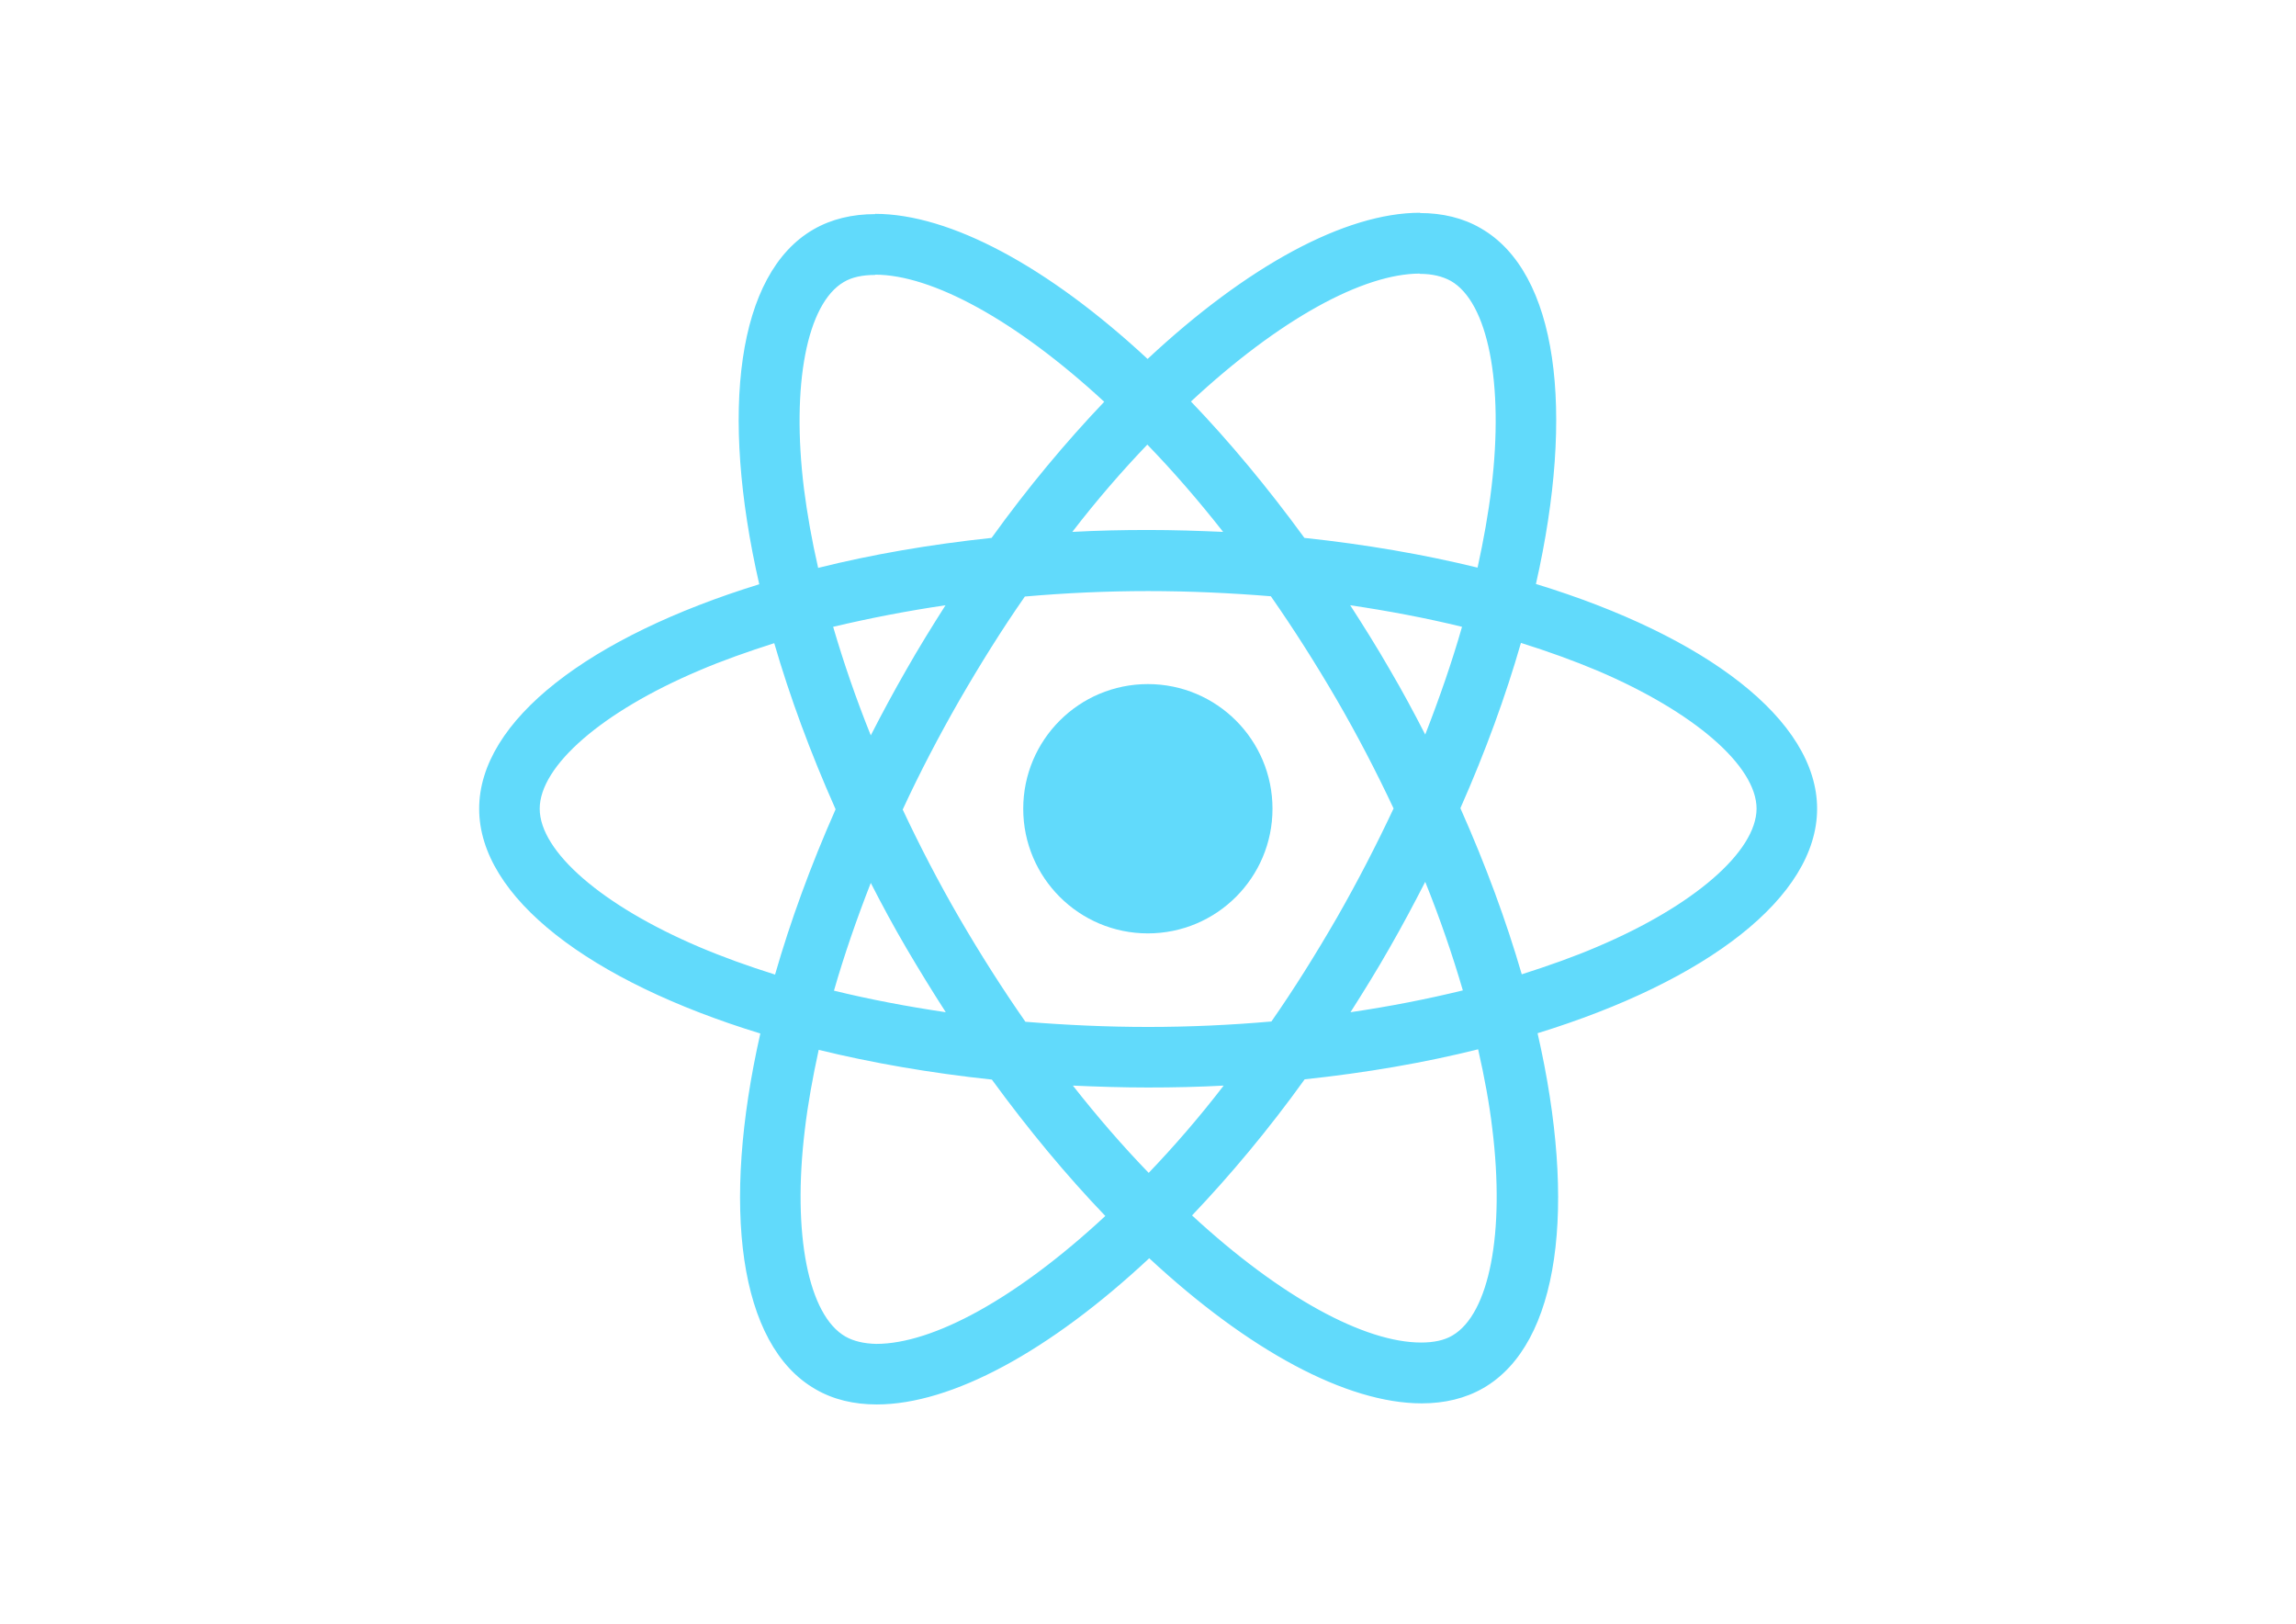
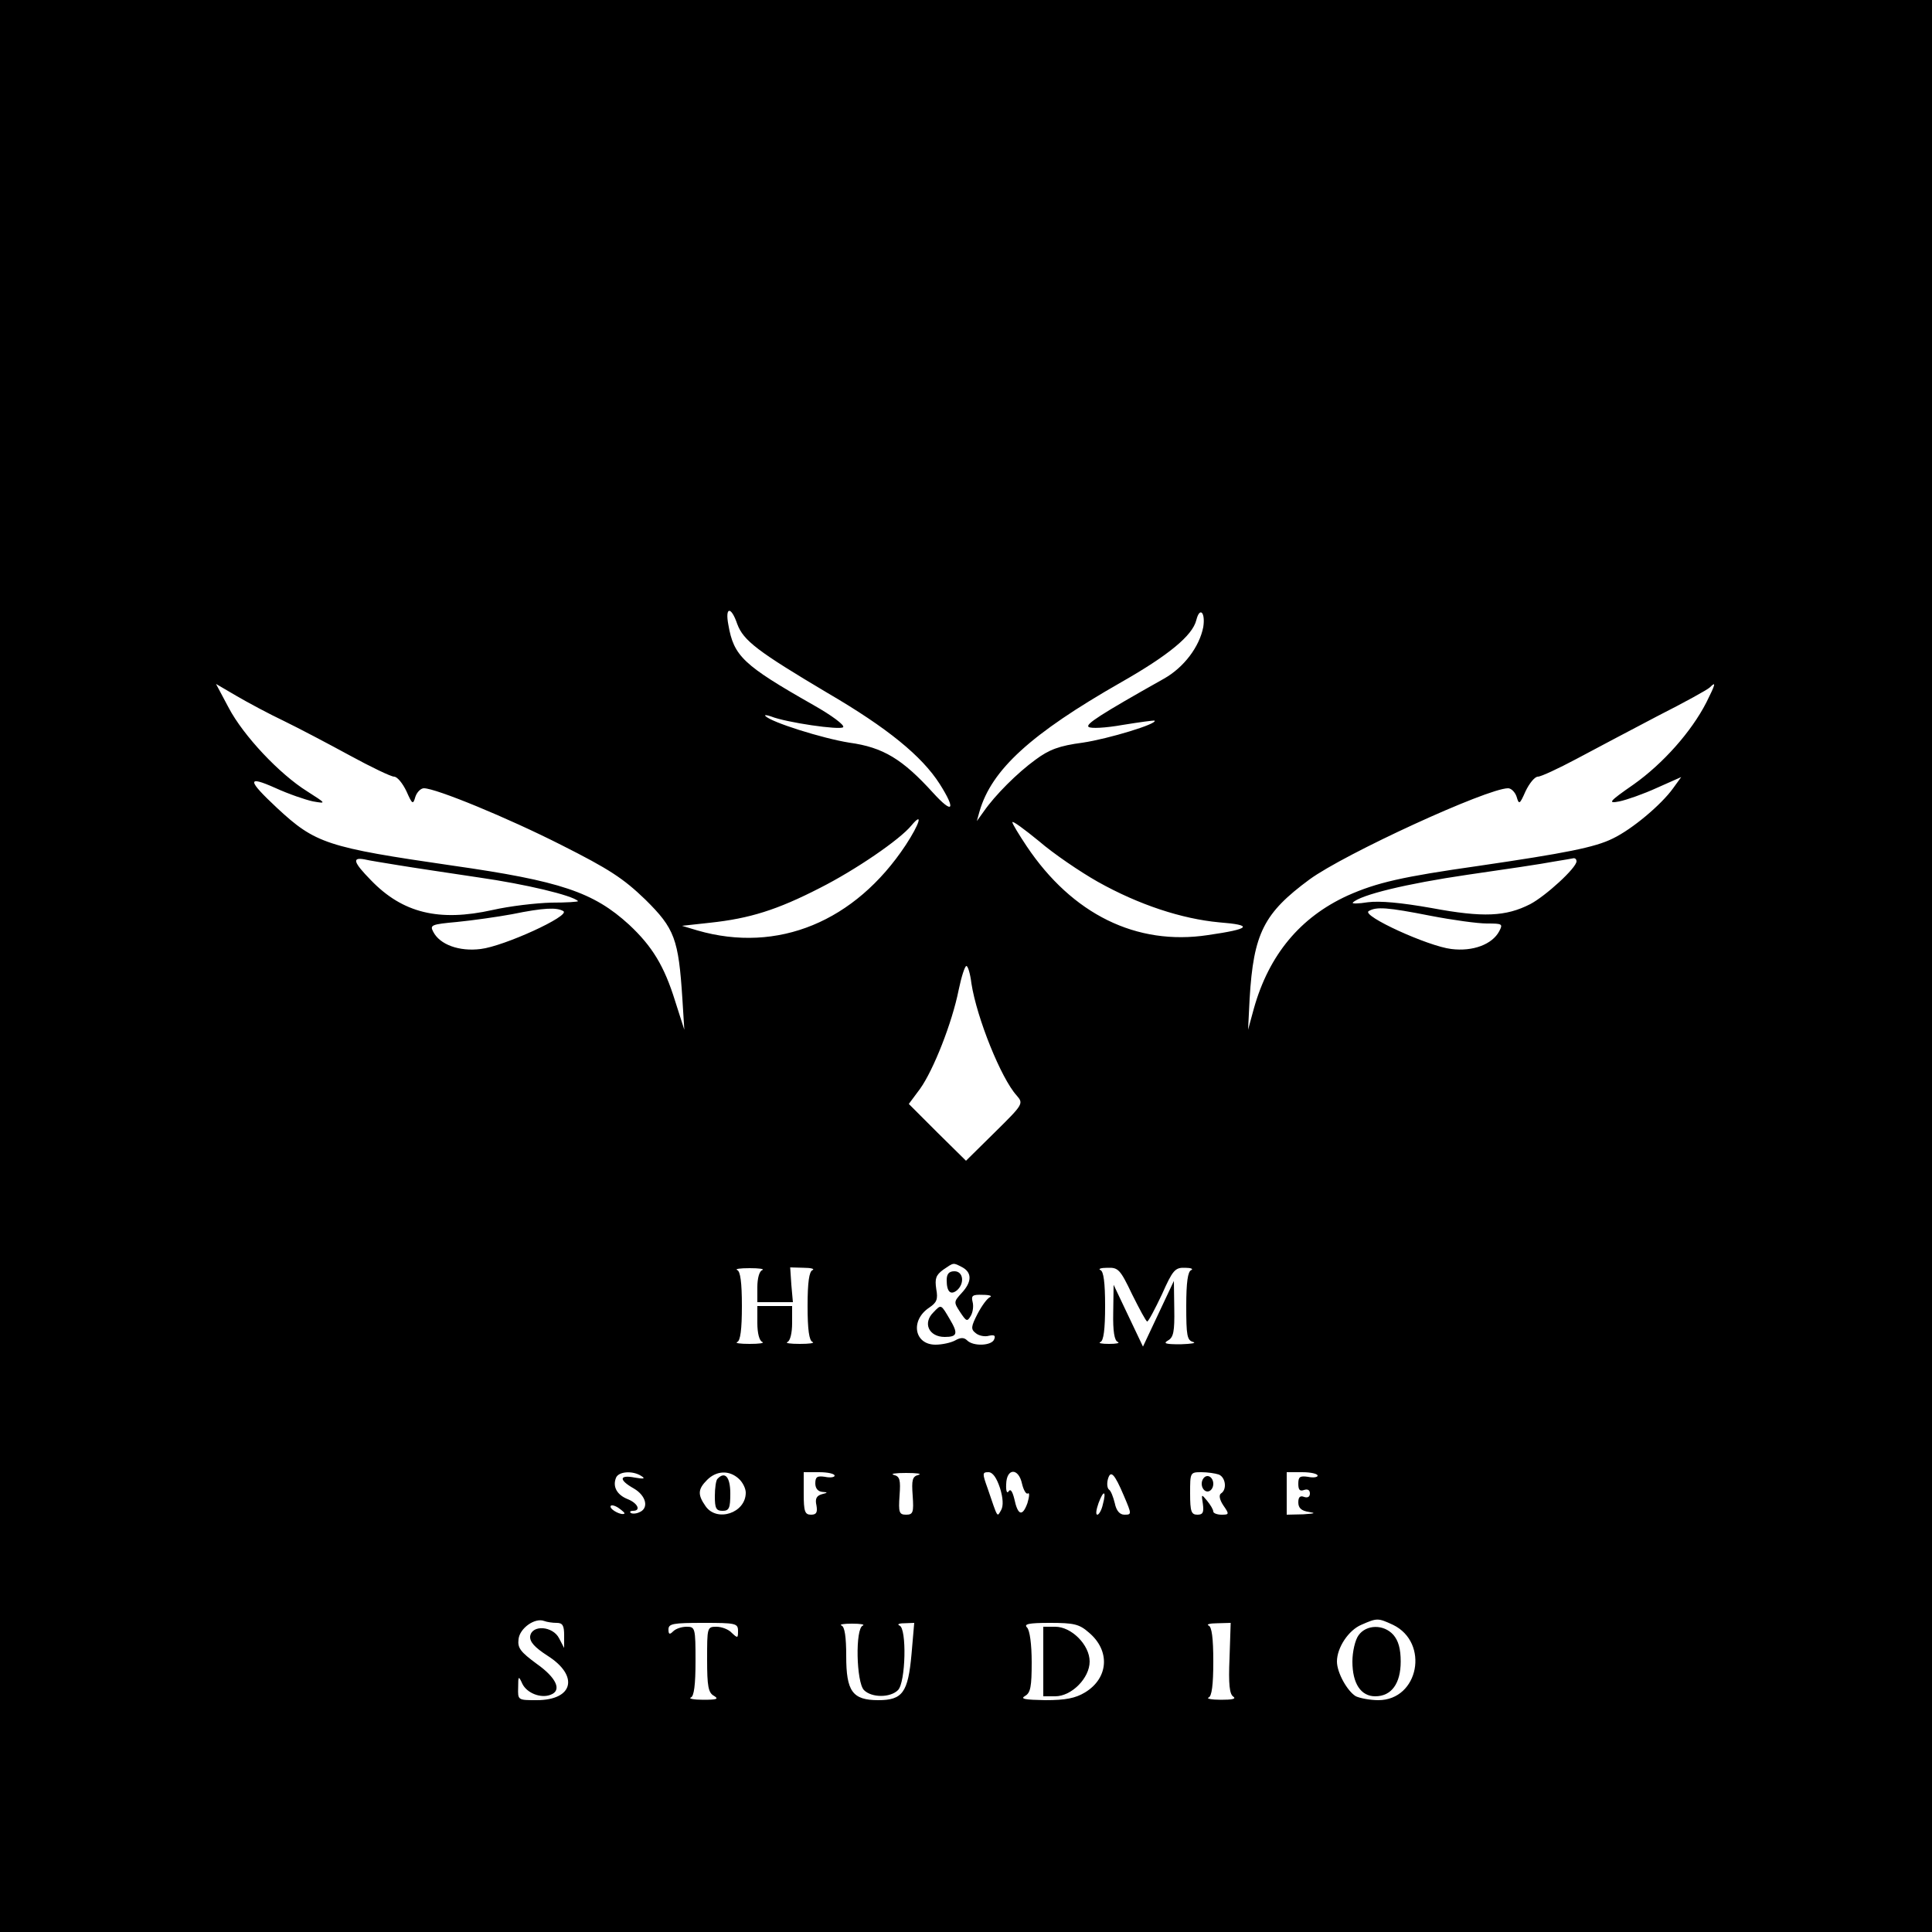
- <svg xmlns="http://www.w3.org/2000/svg" viewBox="0 0 841.9 595.3">
-   <g fill="#61DAFB">
-     <path d="M666.3 296.5c0-32.5-40.7-63.3-103.1-82.4 14.4-63.6 8-114.2-20.2-130.4-6.5-3.8-14.1-5.6-22.4-5.6v22.3c4.6 0 8.3.9 11.4 2.6 13.6 7.8 19.5 37.5 14.9 75.7-1.1 9.4-2.9 19.3-5.1 29.4-19.6-4.8-41-8.5-63.5-10.9-13.5-18.5-27.5-35.3-41.6-50 32.6-30.3 63.2-46.9 84-46.9V78c-27.5 0-63.5 19.6-99.9 53.6-36.4-33.8-72.4-53.2-99.9-53.2v22.3c20.7 0 51.4 16.5 84 46.6-14 14.7-28 31.4-41.3 49.9-22.6 2.4-44 6.1-63.6 11-2.3-10-4-19.7-5.2-29-4.7-38.2 1.1-67.9 14.6-75.8 3-1.8 6.9-2.6 11.5-2.6V78.5c-8.4 0-16 1.8-22.6 5.6-28.1 16.2-34.4 66.7-19.9 130.1-62.2 19.2-102.7 49.9-102.7 82.3 0 32.5 40.7 63.3 103.1 82.4-14.4 63.6-8 114.2 20.2 130.4 6.5 3.8 14.1 5.6 22.5 5.6 27.5 0 63.5-19.6 99.9-53.6 36.4 33.8 72.4 53.2 99.9 53.2 8.4 0 16-1.8 22.6-5.6 28.1-16.2 34.4-66.7 19.9-130.1 62-19.1 102.5-49.9 102.5-82.3zm-130.2-66.7c-3.7 12.9-8.3 26.2-13.5 39.5-4.1-8-8.4-16-13.1-24-4.6-8-9.5-15.8-14.4-23.4 14.2 2.1 27.9 4.7 41 7.9zm-45.8 106.5c-7.8 13.5-15.8 26.3-24.1 38.2-14.9 1.3-30 2-45.2 2-15.1 0-30.2-.7-45-1.9-8.3-11.9-16.4-24.6-24.2-38-7.6-13.1-14.5-26.4-20.8-39.8 6.2-13.4 13.2-26.8 20.7-39.9 7.8-13.5 15.8-26.3 24.1-38.2 14.9-1.3 30-2 45.2-2 15.1 0 30.2.7 45 1.9 8.3 11.9 16.4 24.6 24.2 38 7.6 13.1 14.5 26.4 20.8 39.8-6.3 13.4-13.2 26.8-20.7 39.9zm32.3-13c5.4 13.4 10 26.8 13.8 39.8-13.1 3.2-26.9 5.9-41.2 8 4.9-7.7 9.8-15.6 14.4-23.7 4.6-8 8.9-16.1 13-24.1zM421.2 430c-9.3-9.6-18.6-20.3-27.8-32 9 .4 18.2.7 27.5.7 9.4 0 18.7-.2 27.8-.7-9 11.7-18.3 22.4-27.5 32zm-74.4-58.9c-14.2-2.1-27.9-4.7-41-7.9 3.7-12.9 8.3-26.2 13.5-39.5 4.1 8 8.4 16 13.1 24 4.7 8 9.5 15.8 14.4 23.4zM420.7 163c9.3 9.6 18.6 20.3 27.8 32-9-.4-18.2-.7-27.5-.7-9.4 0-18.7.2-27.8.7 9-11.7 18.3-22.4 27.5-32zm-74 58.9c-4.9 7.7-9.8 15.6-14.4 23.7-4.6 8-8.9 16-13 24-5.4-13.4-10-26.8-13.8-39.8 13.1-3.1 26.9-5.8 41.2-7.9zm-90.5 125.2c-35.4-15.1-58.3-34.9-58.3-50.6 0-15.7 22.9-35.6 58.3-50.6 8.6-3.7 18-7 27.7-10.1 5.7 19.6 13.2 40 22.5 60.9-9.2 20.8-16.6 41.1-22.2 60.6-9.9-3.1-19.3-6.5-28-10.2zM310 490c-13.6-7.8-19.5-37.5-14.9-75.7 1.1-9.4 2.9-19.3 5.1-29.4 19.6 4.8 41 8.5 63.5 10.9 13.5 18.5 27.5 35.3 41.6 50-32.6 30.3-63.2 46.9-84 46.9-4.5-.1-8.3-1-11.3-2.7zm237.2-76.2c4.7 38.2-1.1 67.9-14.6 75.8-3 1.8-6.9 2.6-11.5 2.6-20.7 0-51.4-16.5-84-46.6 14-14.7 28-31.4 41.3-49.9 22.6-2.4 44-6.1 63.6-11 2.3 10.1 4.1 19.8 5.2 29.1zm38.5-66.7c-8.6 3.7-18 7-27.7 10.1-5.7-19.6-13.2-40-22.5-60.9 9.2-20.8 16.6-41.1 22.2-60.6 9.9 3.1 19.3 6.5 28.1 10.2 35.4 15.1 58.3 34.9 58.3 50.6-.1 15.7-23 35.6-58.4 50.6zM320.8 78.4z" />
-     <circle cx="420.9" cy="296.5" r="45.7" />
-     <path d="M520.5 78.1z" />
+ <svg xmlns="http://www.w3.org/2000/svg" version="1.0" width="500pt" height="500pt" viewBox="0 0 500 500" preserveAspectRatio="xMidYMid meet">
+   <g transform="translate(0,500) scale(0.1,-0.1)" fill="#000000" stroke="none">
+     <path d="M0 2500 l0 -2500 2500 0 2500 0 0 2500 0 2500 -2500 0 -2500 0 0 -2500z m1908 885 c16 -43 53 -71 233 -178 156 -91 245 -164 291 -236 43 -68 34 -79 -17 -23 -79 87 -129 118 -217 130 -69 11 -203 53 -217 69 -4 3 3 3 14 -1 40 -16 179 -36 187 -28 5 5 -30 31 -78 58 -181 103 -205 126 -219 207 -9 47 7 49 23 2z m1206 -8 c-10 -51 -50 -104 -101 -133 -169 -95 -203 -118 -196 -125 5 -5 44 -3 89 5 43 7 80 12 82 11 9 -8 -119 -47 -186 -57 -61 -8 -87 -18 -122 -44 -47 -34 -105 -92 -134 -134 l-18 -25 7 25 c31 108 133 201 366 334 123 70 185 121 195 161 9 36 24 20 18 -18z m-2379 -243 c39 -19 115 -59 170 -89 55 -30 107 -55 115 -55 8 0 22 -17 32 -38 15 -34 17 -35 23 -14 4 12 14 22 22 22 31 0 216 -76 356 -147 123 -62 160 -86 217 -141 76 -75 86 -102 96 -257 l5 -80 -24 75 c-28 90 -59 141 -119 197 -92 84 -177 113 -458 153 -324 47 -354 57 -453 149 -77 72 -79 85 -5 52 35 -16 79 -31 98 -35 35 -6 35 -6 -15 26 -72 45 -165 144 -203 216 l-33 62 53 -31 c29 -17 85 -47 123 -65z m3681 48 c-39 -76 -112 -158 -188 -212 -65 -45 -68 -50 -37 -44 19 4 62 19 97 35 l63 28 -21 -29 c-31 -43 -106 -106 -156 -130 -46 -23 -123 -38 -348 -71 -197 -28 -263 -43 -339 -77 -122 -56 -203 -153 -242 -292 l-15 -55 4 80 c10 170 37 222 155 309 90 66 460 236 514 236 8 0 18 -10 22 -22 6 -21 8 -20 23 14 10 21 24 38 32 38 8 0 53 21 100 46 47 25 141 75 210 111 69 35 129 68 135 74 17 17 15 9 -9 -39z m-2072 -369 c-131 -198 -331 -281 -539 -221 l-40 12 73 8 c102 11 173 33 284 90 91 46 207 125 237 162 31 37 21 4 -15 -51z m497 -95 c107 -60 218 -96 314 -105 90 -7 82 -17 -29 -33 -185 -28 -351 54 -469 230 -20 30 -37 58 -37 62 0 5 31 -18 69 -49 37 -32 106 -79 152 -105z m-1811 43 c36 -6 130 -20 210 -32 119 -17 241 -46 256 -61 1 -2 -30 -4 -69 -4 -40 -1 -108 -9 -152 -19 -139 -31 -233 -8 -315 77 -45 46 -50 60 -17 54 12 -3 51 -9 87 -15z m3050 10 c0 -17 -80 -90 -120 -111 -63 -32 -121 -35 -255 -10 -79 14 -134 19 -165 15 -25 -4 -42 -4 -39 -1 19 20 139 49 296 72 98 14 198 29 223 34 25 4 48 8 53 9 4 0 7 -3 7 -8z m-2622 -129 c19 -12 -154 -91 -214 -98 -55 -7 -106 11 -123 45 -9 17 -4 19 62 25 40 4 104 13 142 20 83 17 116 18 133 8z m2244 -12 c57 -11 122 -20 146 -20 40 0 42 -1 32 -20 -18 -34 -68 -53 -124 -46 -60 7 -233 86 -214 98 20 12 48 10 160 -12z m-1188 -175 c14 -90 77 -246 117 -290 18 -21 18 -22 -56 -95 l-75 -74 -74 73 -74 74 29 39 c35 49 83 171 100 256 7 34 16 62 20 62 4 0 10 -20 13 -45z m-23 -735 c25 -14 24 -38 -2 -66 -21 -23 -21 -24 -4 -50 16 -24 18 -25 27 -10 6 10 8 26 5 37 -4 16 0 19 26 18 18 0 26 -3 19 -6 -7 -3 -21 -22 -32 -43 -17 -33 -18 -40 -5 -50 8 -7 24 -10 34 -7 14 3 18 1 14 -9 -6 -17 -54 -19 -70 -3 -8 8 -17 8 -31 0 -11 -6 -34 -11 -51 -11 -55 0 -66 63 -16 96 19 13 23 21 18 48 -4 27 -1 36 18 50 28 19 25 19 50 6z m-518 -7 c-8 -2 -13 -22 -13 -44 l0 -39 46 0 46 0 -4 45 -3 45 35 -1 c19 0 29 -3 23 -6 -9 -3 -13 -32 -13 -93 0 -61 4 -90 13 -93 6 -3 -8 -5 -33 -5 -25 0 -39 2 -32 5 7 3 12 23 12 49 l0 44 -45 0 -45 0 0 -44 c0 -26 5 -46 13 -49 6 -3 -8 -5 -33 -5 -25 0 -39 2 -32 5 8 3 12 32 12 93 0 61 -4 90 -12 93 -7 3 7 5 32 5 25 0 39 -2 33 -5z m957 -63 c19 -38 36 -70 39 -70 3 0 20 32 38 70 28 63 34 70 60 69 15 0 22 -3 16 -6 -9 -3 -13 -32 -13 -93 0 -76 2 -89 18 -93 9 -3 -5 -5 -33 -6 -38 0 -46 2 -32 10 14 8 17 23 16 82 l-1 72 -40 -85 -40 -85 -38 80 -38 80 -1 -72 c-1 -48 3 -73 12 -76 6 -3 -4 -5 -23 -5 -19 0 -29 2 -22 5 8 3 12 32 12 93 0 61 -4 90 -12 93 -7 3 1 6 18 6 28 1 33 -4 64 -69z m-1270 -470 c11 -7 6 -8 -17 -4 -41 8 -42 -6 -3 -28 33 -19 40 -52 14 -62 -9 -4 -19 -4 -22 -1 -3 3 0 5 6 5 22 0 12 20 -13 30 -28 11 -40 32 -31 55 6 17 43 20 66 5z m252 -7 c10 -9 18 -25 18 -36 0 -53 -75 -77 -104 -35 -21 30 -20 44 4 68 24 24 57 26 82 3z m248 8 c0 -4 -11 -6 -25 -3 -20 3 -25 0 -25 -17 0 -13 7 -21 18 -22 15 -1 15 -2 -1 -6 -14 -4 -18 -12 -14 -29 3 -18 0 -24 -14 -24 -16 0 -19 8 -19 55 l0 55 40 0 c22 0 40 -4 40 -9z m217 2 c-16 -4 -18 -13 -15 -54 3 -43 1 -49 -17 -49 -18 0 -20 6 -17 49 3 41 1 50 -15 54 -10 3 5 5 32 5 28 0 42 -2 32 -5z m211 -34 c8 -26 9 -46 3 -57 -11 -19 -8 -23 -35 56 -14 39 -14 42 2 42 11 0 21 -14 30 -41z m57 11 c4 -17 11 -28 15 -25 5 3 4 -8 -1 -25 -13 -36 -25 -32 -34 11 -5 20 -10 27 -15 19 -4 -6 -7 2 -6 19 1 42 32 43 41 1z m264 -32 c20 -47 20 -48 1 -48 -12 0 -21 10 -25 30 -4 16 -10 32 -15 35 -4 3 -6 14 -3 26 7 26 17 16 42 -43z m245 56 c18 -7 22 -39 6 -49 -6 -4 -4 -16 6 -31 16 -23 15 -24 -5 -24 -11 0 -21 4 -21 8 0 5 -7 17 -16 28 -15 18 -15 18 -11 -8 3 -22 0 -28 -14 -28 -16 0 -19 8 -19 55 0 54 0 55 29 55 16 0 36 -3 45 -6z m256 -3 c0 -4 -11 -6 -25 -3 -21 3 -25 0 -25 -18 0 -16 4 -20 15 -16 9 3 15 0 15 -9 0 -9 -6 -12 -15 -9 -10 4 -15 0 -15 -14 0 -15 8 -22 28 -25 19 -3 14 -4 -15 -6 l-43 -1 0 55 0 55 40 0 c22 0 40 -4 40 -9z m-556 -75 c-3 -14 -10 -26 -14 -26 -5 0 -3 13 3 30 13 35 21 33 11 -4z m-1238 -23 c-6 -6 -36 9 -36 18 0 5 9 4 20 -3 10 -7 18 -14 16 -15z m-175 -283 c15 0 19 -7 19 -32 l0 -33 -13 25 c-16 32 -71 36 -75 5 -1 -14 11 -28 45 -50 82 -52 67 -115 -28 -115 -49 0 -49 0 -48 33 0 30 1 31 11 9 12 -24 48 -38 73 -28 30 11 15 44 -36 80 -42 31 -50 41 -47 64 3 28 42 56 66 47 8 -3 22 -5 33 -5z m2164 -5 c95 -46 67 -195 -38 -195 -21 0 -47 5 -58 10 -22 13 -49 61 -49 90 0 36 30 81 63 95 41 18 43 18 82 0z m-1695 -16 c0 -19 -1 -19 -16 -5 -8 9 -26 16 -40 16 -24 0 -24 -2 -24 -85 0 -69 3 -86 18 -94 13 -8 7 -10 -28 -10 -25 0 -39 3 -32 6 8 3 12 32 12 94 0 86 -1 89 -23 89 -13 0 -28 -5 -35 -12 -9 -9 -12 -8 -12 5 0 15 12 17 90 17 84 0 90 -1 90 -21z m323 14 c-20 -7 -17 -147 3 -167 20 -20 68 -20 88 0 20 20 23 160 4 167 -7 3 -2 6 12 6 l26 1 -7 -81 c-9 -99 -23 -119 -86 -119 -67 0 -83 23 -83 114 0 50 -4 76 -12 79 -7 3 5 5 27 5 22 0 34 -2 28 -5z m585 -18 c56 -47 51 -118 -10 -155 -25 -15 -50 -20 -103 -20 -52 1 -66 3 -52 11 14 8 17 24 17 87 0 47 -5 83 -12 90 -9 9 4 12 59 12 62 0 76 -3 101 -25z m364 -66 c-3 -68 0 -94 10 -100 8 -6 -4 -8 -32 -8 -25 0 -39 3 -32 6 8 3 12 32 12 93 0 61 -4 90 -12 93 -7 3 3 6 22 6 l35 1 -3 -91z" />
+     <path d="M2450 1687 c0 -30 10 -40 27 -26 20 18 16 49 -7 49 -14 0 -20 -7 -20 -23z" />
+     <path d="M2416 1604 c-29 -28 -12 -64 29 -64 33 0 35 9 13 46 -23 39 -22 39 -42 18z" />
+     <path d="M1857 1173 c-4 -3 -7 -24 -7 -45 0 -31 3 -38 20 -38 17 0 20 7 20 45 0 43 -14 58 -33 38z" />
+     <path d="M3110 1160 c0 -11 7 -20 15 -20 8 0 15 9 15 20 0 11 -7 20 -15 20 -8 0 -15 -9 -15 -20z" />
+     <path d="M3516 768 c-9 -12 -16 -43 -16 -68 0 -57 22 -90 59 -90 42 0 66 33 66 90 0 33 -6 54 -19 69 -25 28 -70 27 -90 -1z" />
+     <path d="M2700 700 l0 -90 31 0 c42 0 89 47 89 90 0 43 -47 90 -89 90 l-31 0 0 -90z" />
  </g>
</svg>
